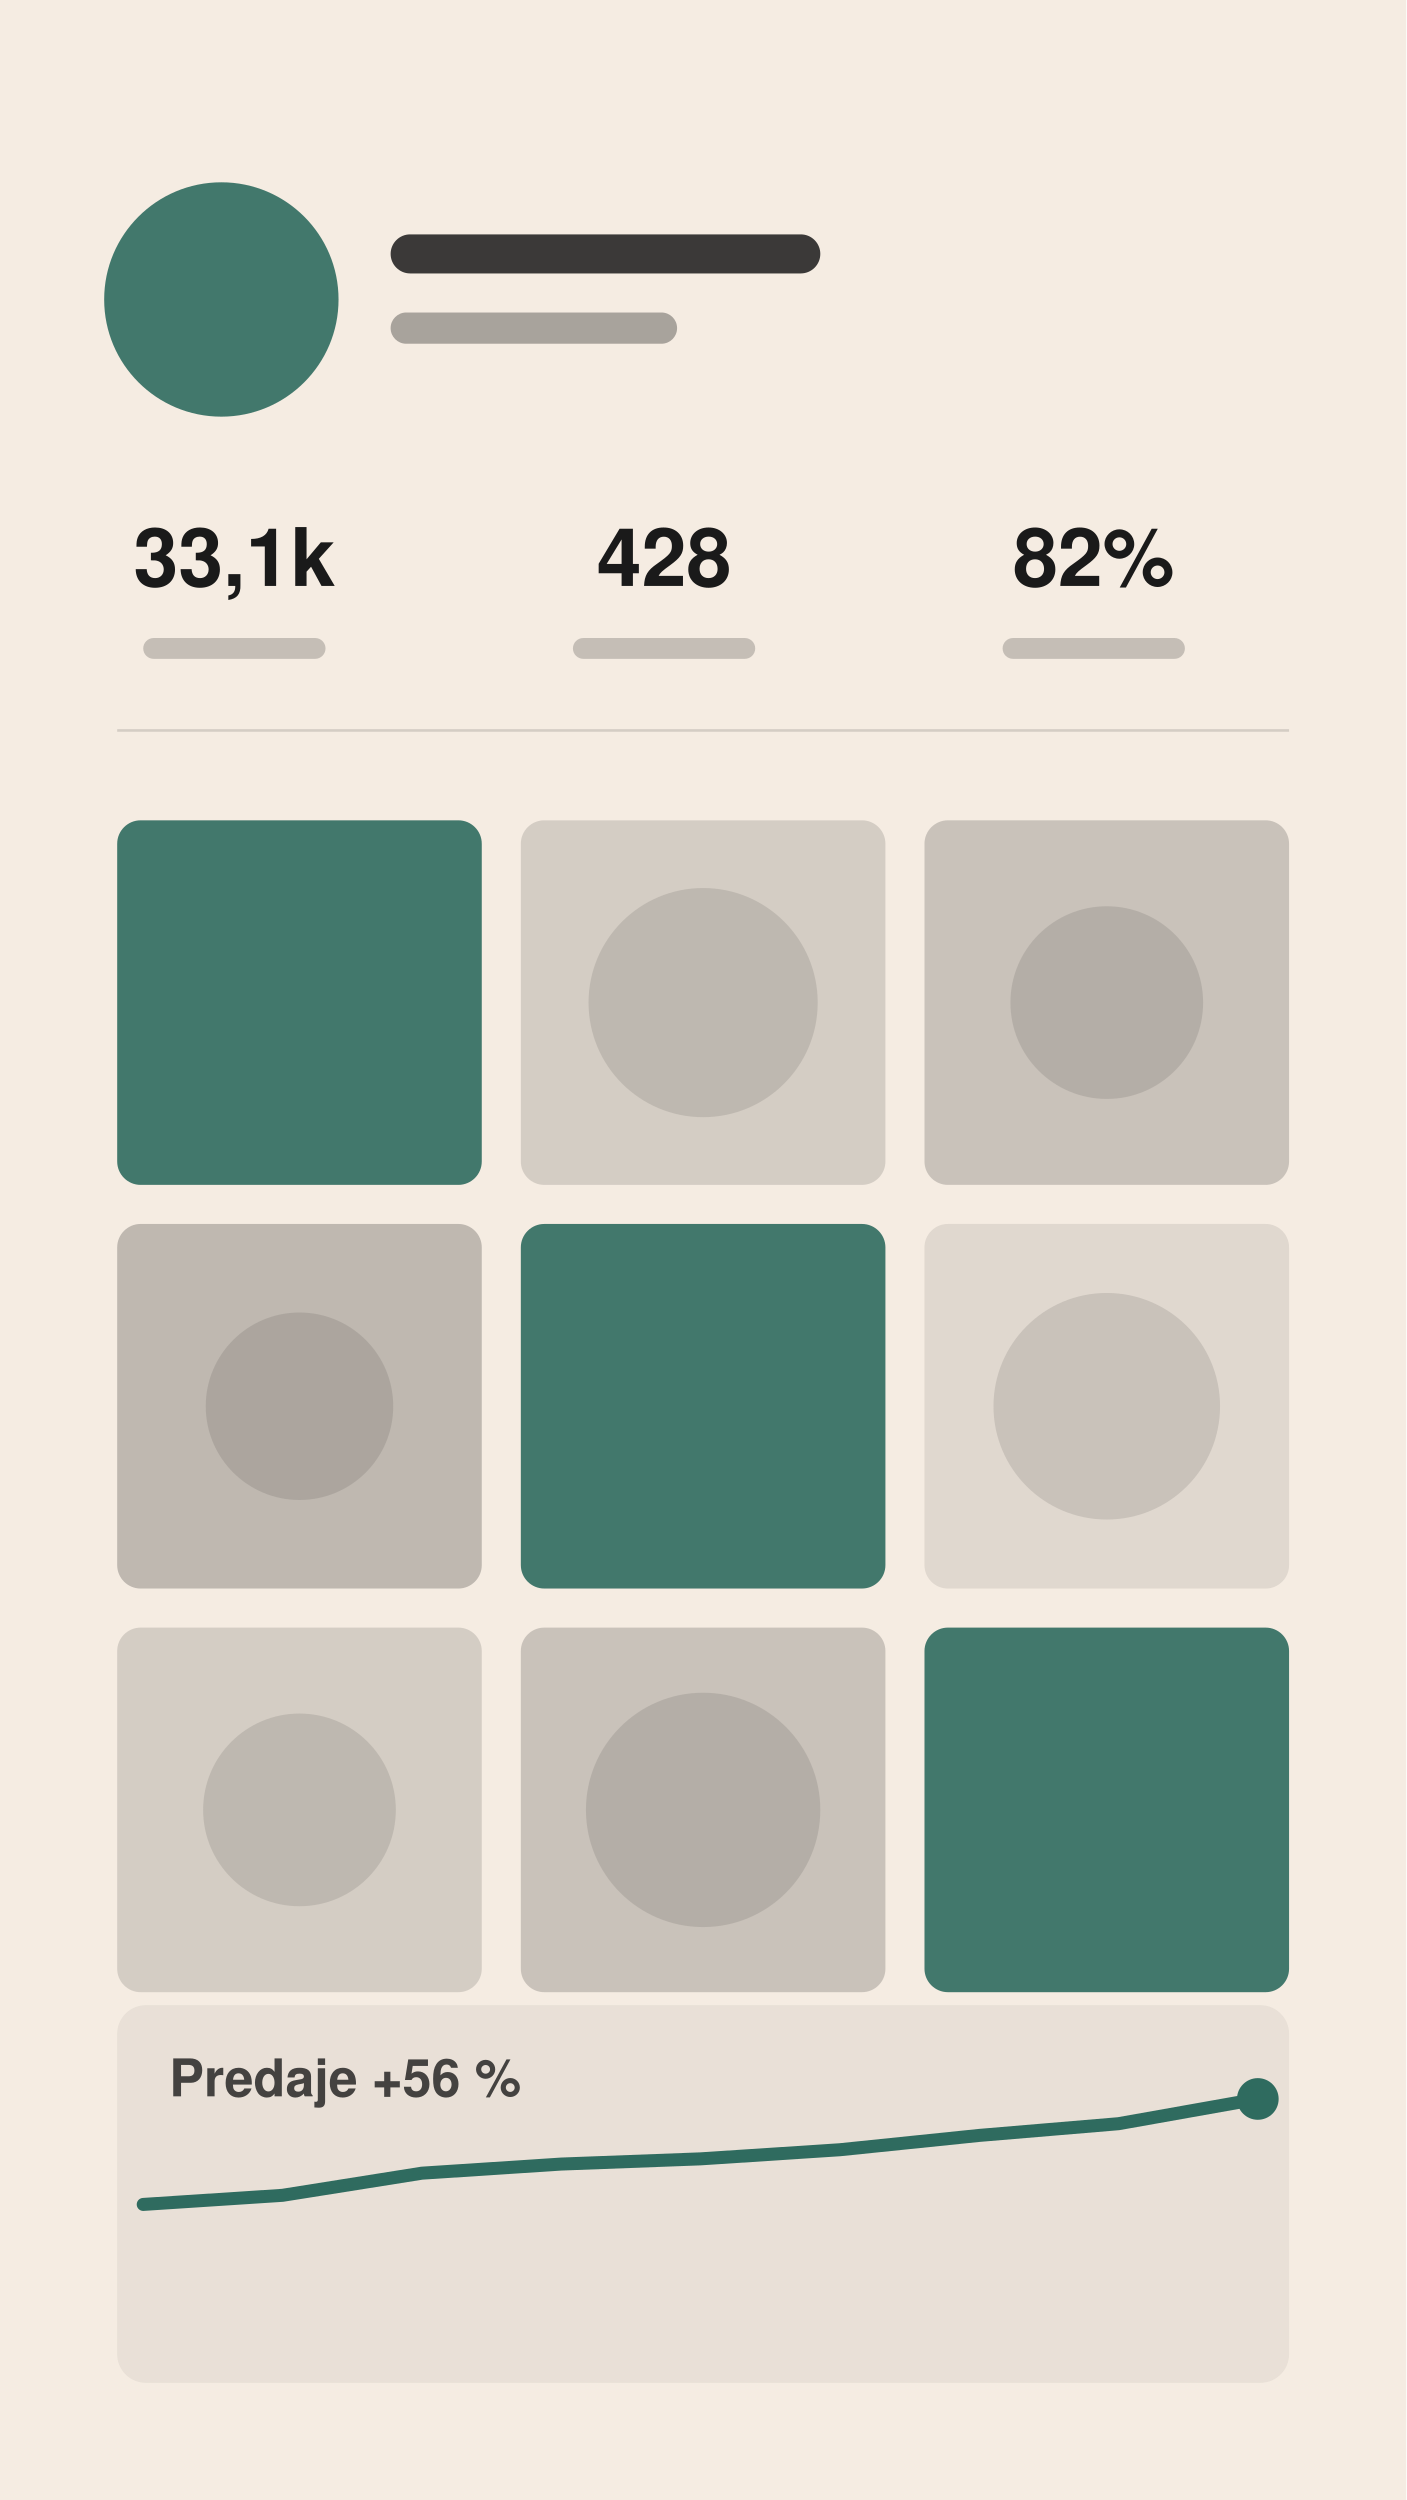
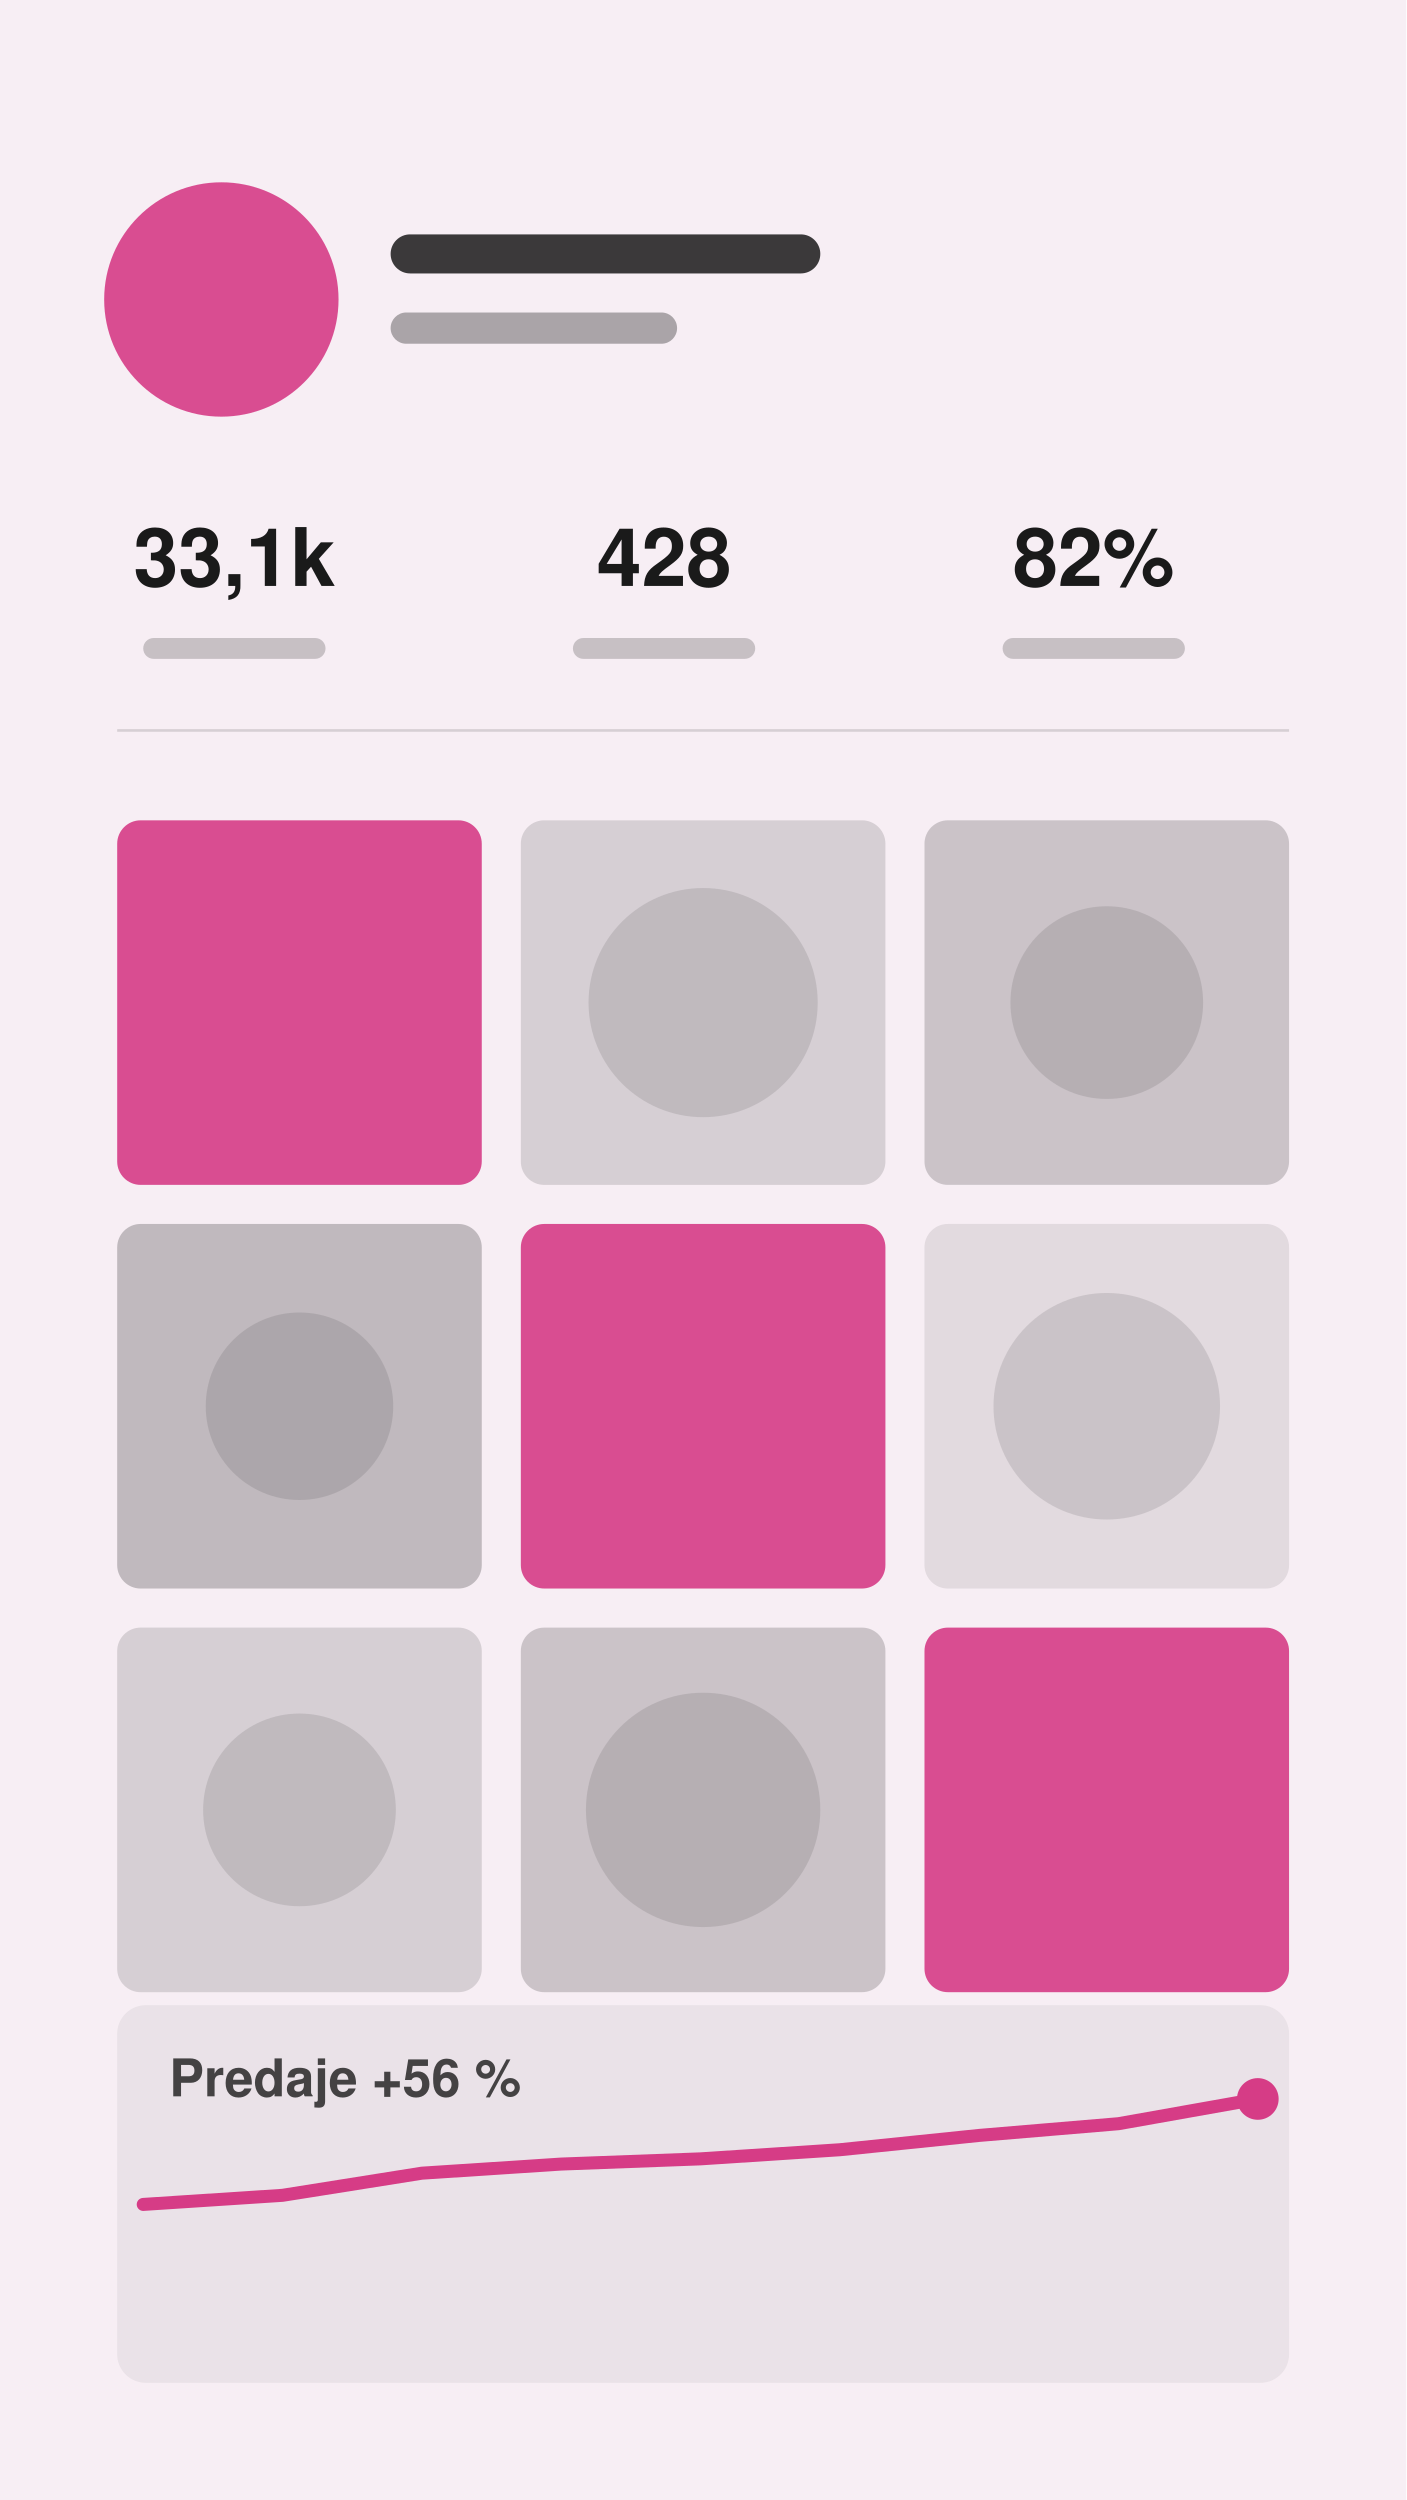
<svg xmlns="http://www.w3.org/2000/svg" viewBox="0 0 1080 1920" width="1080" height="1920">
-   <rect width="1080" height="1920" fill="#f5ece2" />
-   <circle cx="170" cy="230" r="90" fill="#2f6b5f" opacity="0.9" />
+   <rect width="1080" height="1920" fill="#f7eef4" />
+   <circle cx="170" cy="230" r="90" fill="#d63c86" opacity="0.9" />
  <rect x="300" y="180" width="330" height="30" rx="15" fill="#1a1a1a" opacity="0.85" />
  <rect x="300" y="240" width="220" height="24" rx="12" fill="#1a1a1a" opacity="0.35" />
  <text x="180" y="450" font-family="Helvetica,Arial,sans-serif" font-size="62" font-weight="700" fill="#1a1a1a" text-anchor="middle">33,1k</text>
  <rect x="110" y="490" width="140" height="16" rx="8" fill="#1a1a1a" opacity="0.22" />
  <text x="510" y="450" font-family="Helvetica,Arial,sans-serif" font-size="62" font-weight="700" fill="#1a1a1a" text-anchor="middle">428</text>
  <rect x="440" y="490" width="140" height="16" rx="8" fill="#1a1a1a" opacity="0.22" />
  <text x="840" y="450" font-family="Helvetica,Arial,sans-serif" font-size="62" font-weight="700" fill="#1a1a1a" text-anchor="middle">82%</text>
  <rect x="770" y="490" width="140" height="16" rx="8" fill="#1a1a1a" opacity="0.22" />
  <rect x="90" y="560" width="900" height="2" fill="#1a1a1a" opacity="0.15" />
-   <rect x="90" y="630" width="280" height="280" rx="18" fill="#2f6b5f" opacity="0.9" />
+   <rect x="90" y="630" width="280" height="280" rx="18" fill="#d63c86" opacity="0.9" />
  <rect x="400" y="630" width="280" height="280" rx="18" fill="#1a1a1a" opacity="0.15" />
  <circle cx="540" cy="770" r="88" fill="#1a1a1a" opacity="0.12" />
  <rect x="710" y="630" width="280" height="280" rx="18" fill="#1a1a1a" opacity="0.2" />
  <circle cx="850" cy="770" r="74" fill="#1a1a1a" opacity="0.12" />
  <rect x="90" y="940" width="280" height="280" rx="18" fill="#1a1a1a" opacity="0.25" />
  <circle cx="230" cy="1080" r="72" fill="#1a1a1a" opacity="0.12" />
-   <rect x="400" y="940" width="280" height="280" rx="18" fill="#2f6b5f" opacity="0.9" />
+   <rect x="400" y="940" width="280" height="280" rx="18" fill="#d63c86" opacity="0.9" />
  <rect x="710" y="940" width="280" height="280" rx="18" fill="#1a1a1a" opacity="0.1" />
  <circle cx="850" cy="1080" r="87" fill="#1a1a1a" opacity="0.12" />
  <rect x="90" y="1250" width="280" height="280" rx="18" fill="#1a1a1a" opacity="0.15" />
  <circle cx="230" cy="1390" r="74" fill="#1a1a1a" opacity="0.12" />
  <rect x="400" y="1250" width="280" height="280" rx="18" fill="#1a1a1a" opacity="0.2" />
  <circle cx="540" cy="1390" r="90" fill="#1a1a1a" opacity="0.12" />
-   <rect x="710" y="1250" width="280" height="280" rx="18" fill="#2f6b5f" opacity="0.9" />
+   <rect x="710" y="1250" width="280" height="280" rx="18" fill="#d63c86" opacity="0.9" />
  <rect x="90" y="1540" width="900" height="290" rx="22" fill="#1a1a1a" opacity="0.06" />
-   <path d="M110 1693 L217 1686 L324 1669 L431 1662 L538 1658 L645 1651 L752 1640 L859 1631 L966 1612" fill="none" stroke="#2f6b5f" stroke-width="10" stroke-linecap="round" stroke-linejoin="round" />
-   <circle cx="966" cy="1612" r="16" fill="#2f6b5f" />
+   <path d="M110 1693 L217 1686 L324 1669 L431 1662 L538 1658 L645 1651 L752 1640 L859 1631 L966 1612" fill="none" stroke="#d63c86" stroke-width="10" stroke-linecap="round" stroke-linejoin="round" />
+   <circle cx="966" cy="1612" r="16" fill="#d63c86" />
  <text x="130" y="1610" font-family="Helvetica,Arial,sans-serif" font-size="40" font-weight="700" fill="#1a1a1a" opacity="0.8">Predaje +56 %</text>
</svg>
